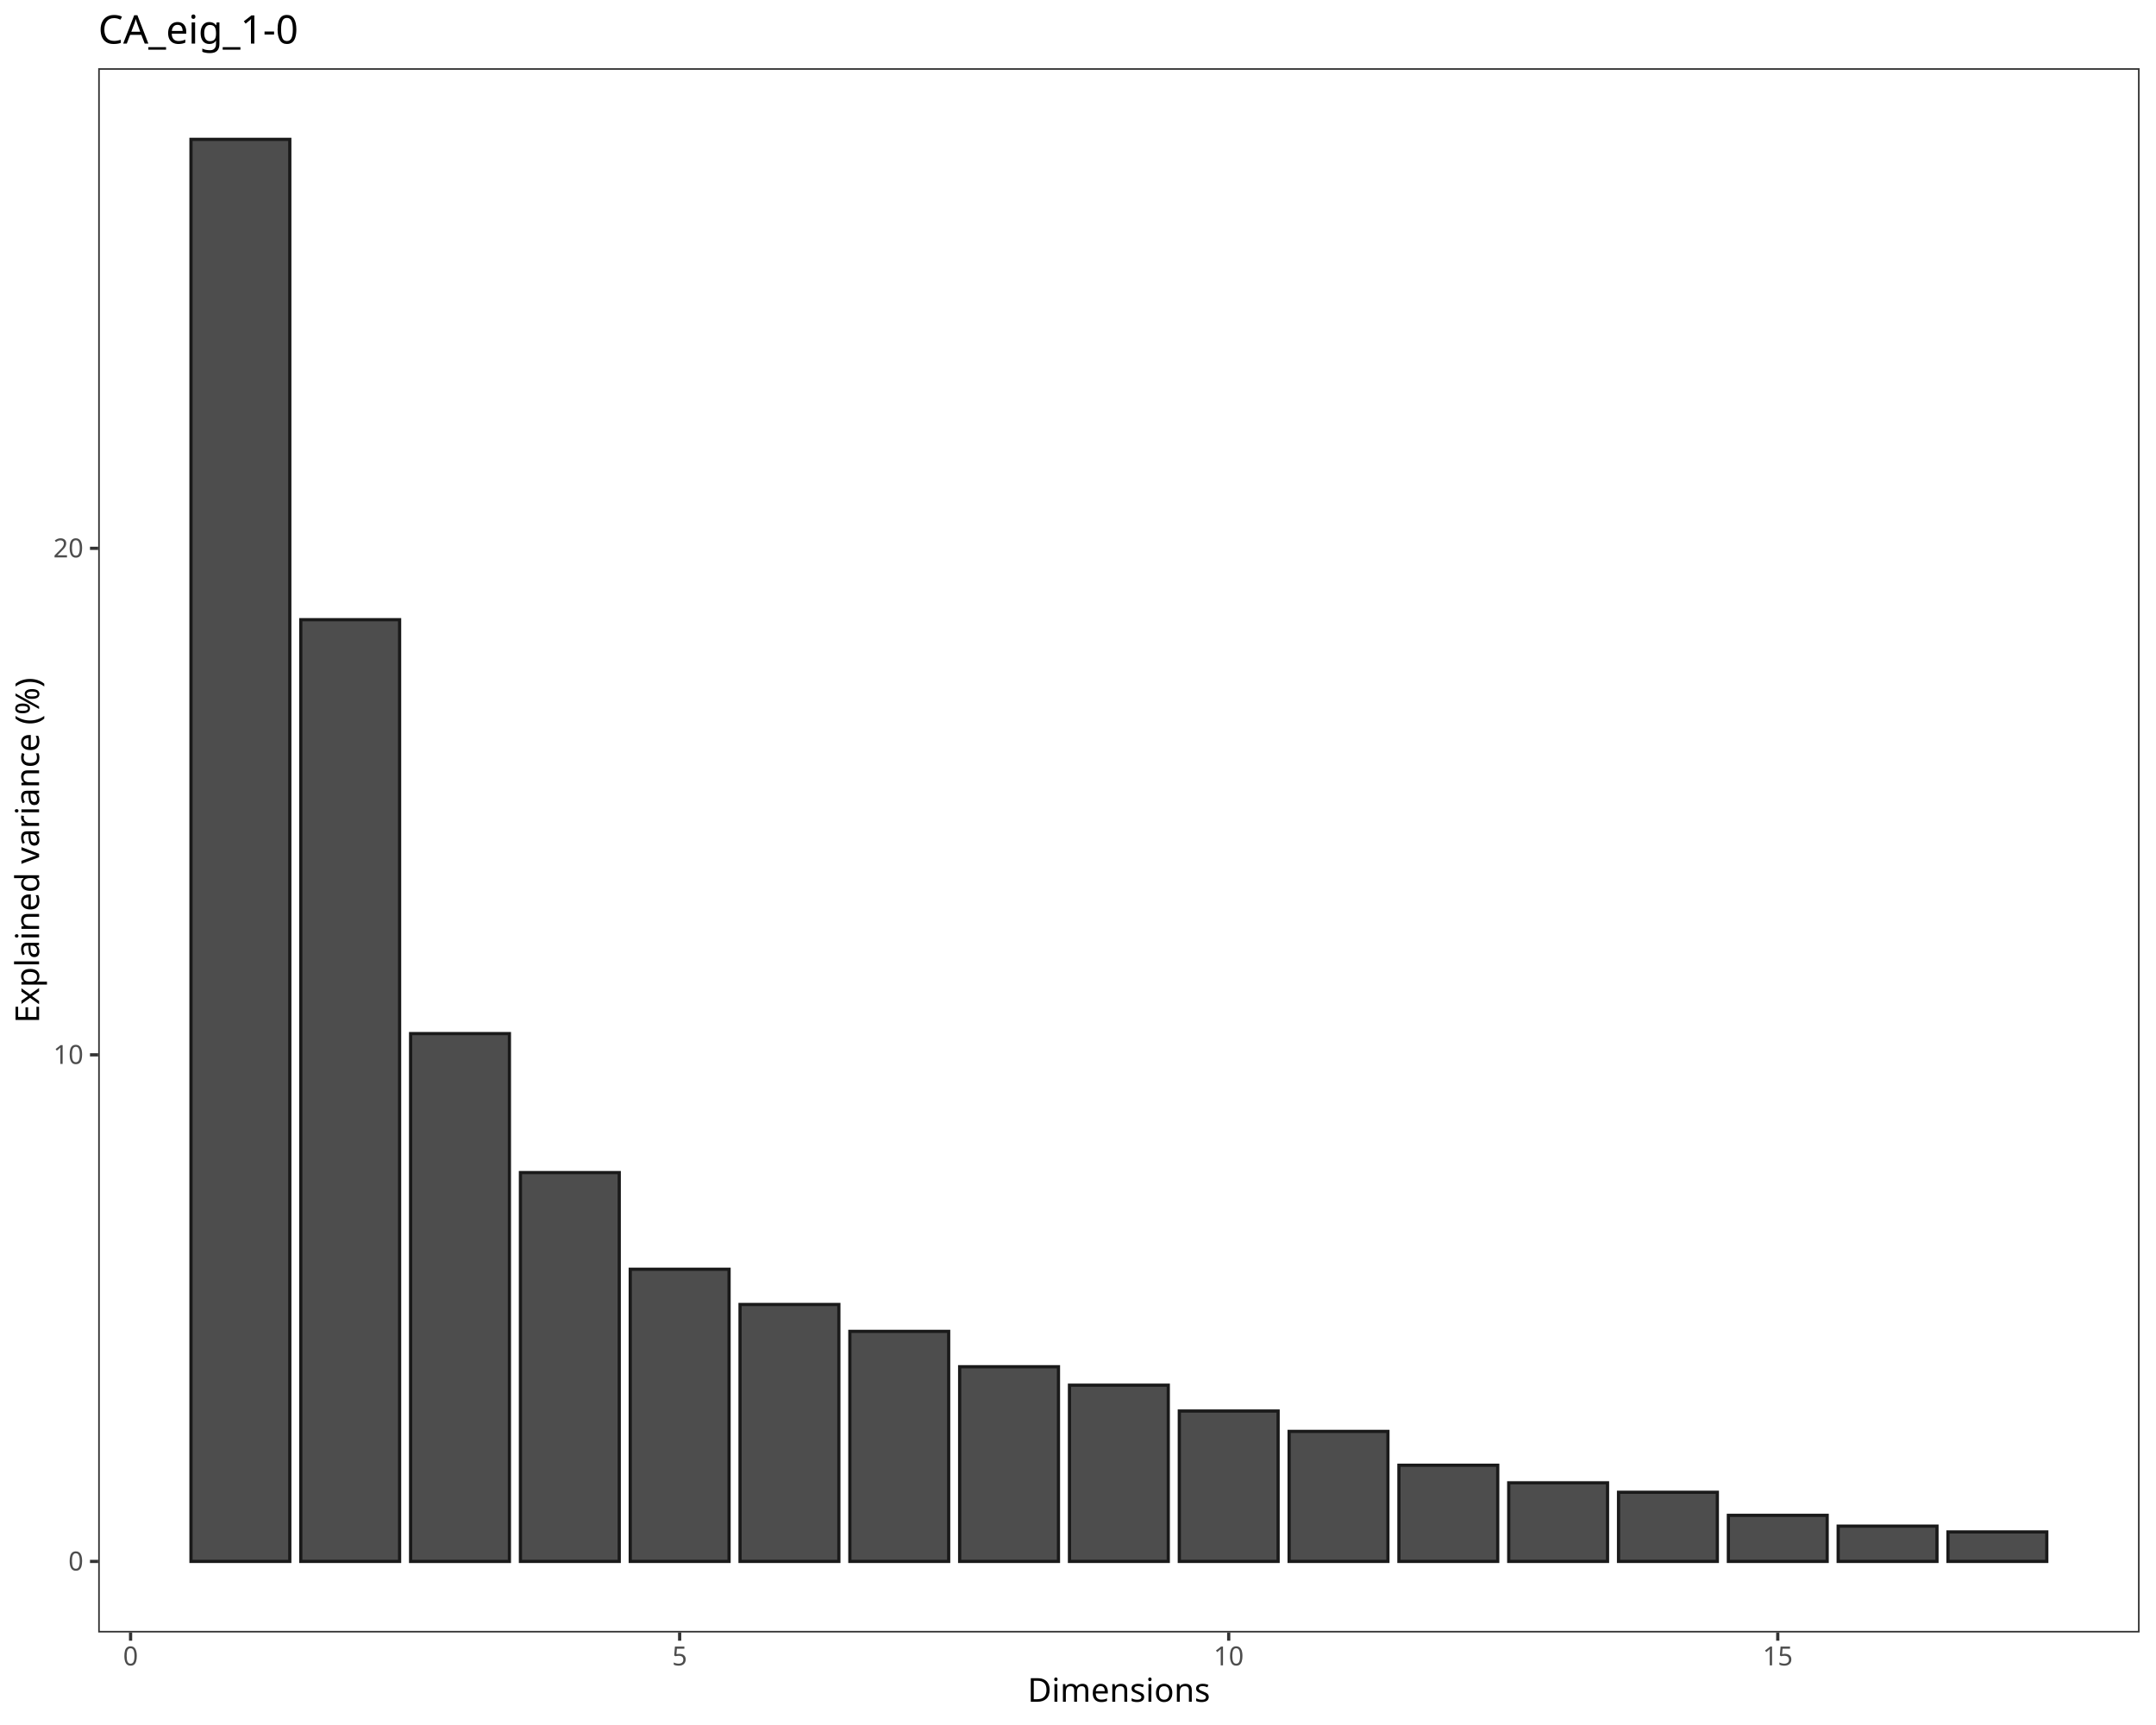
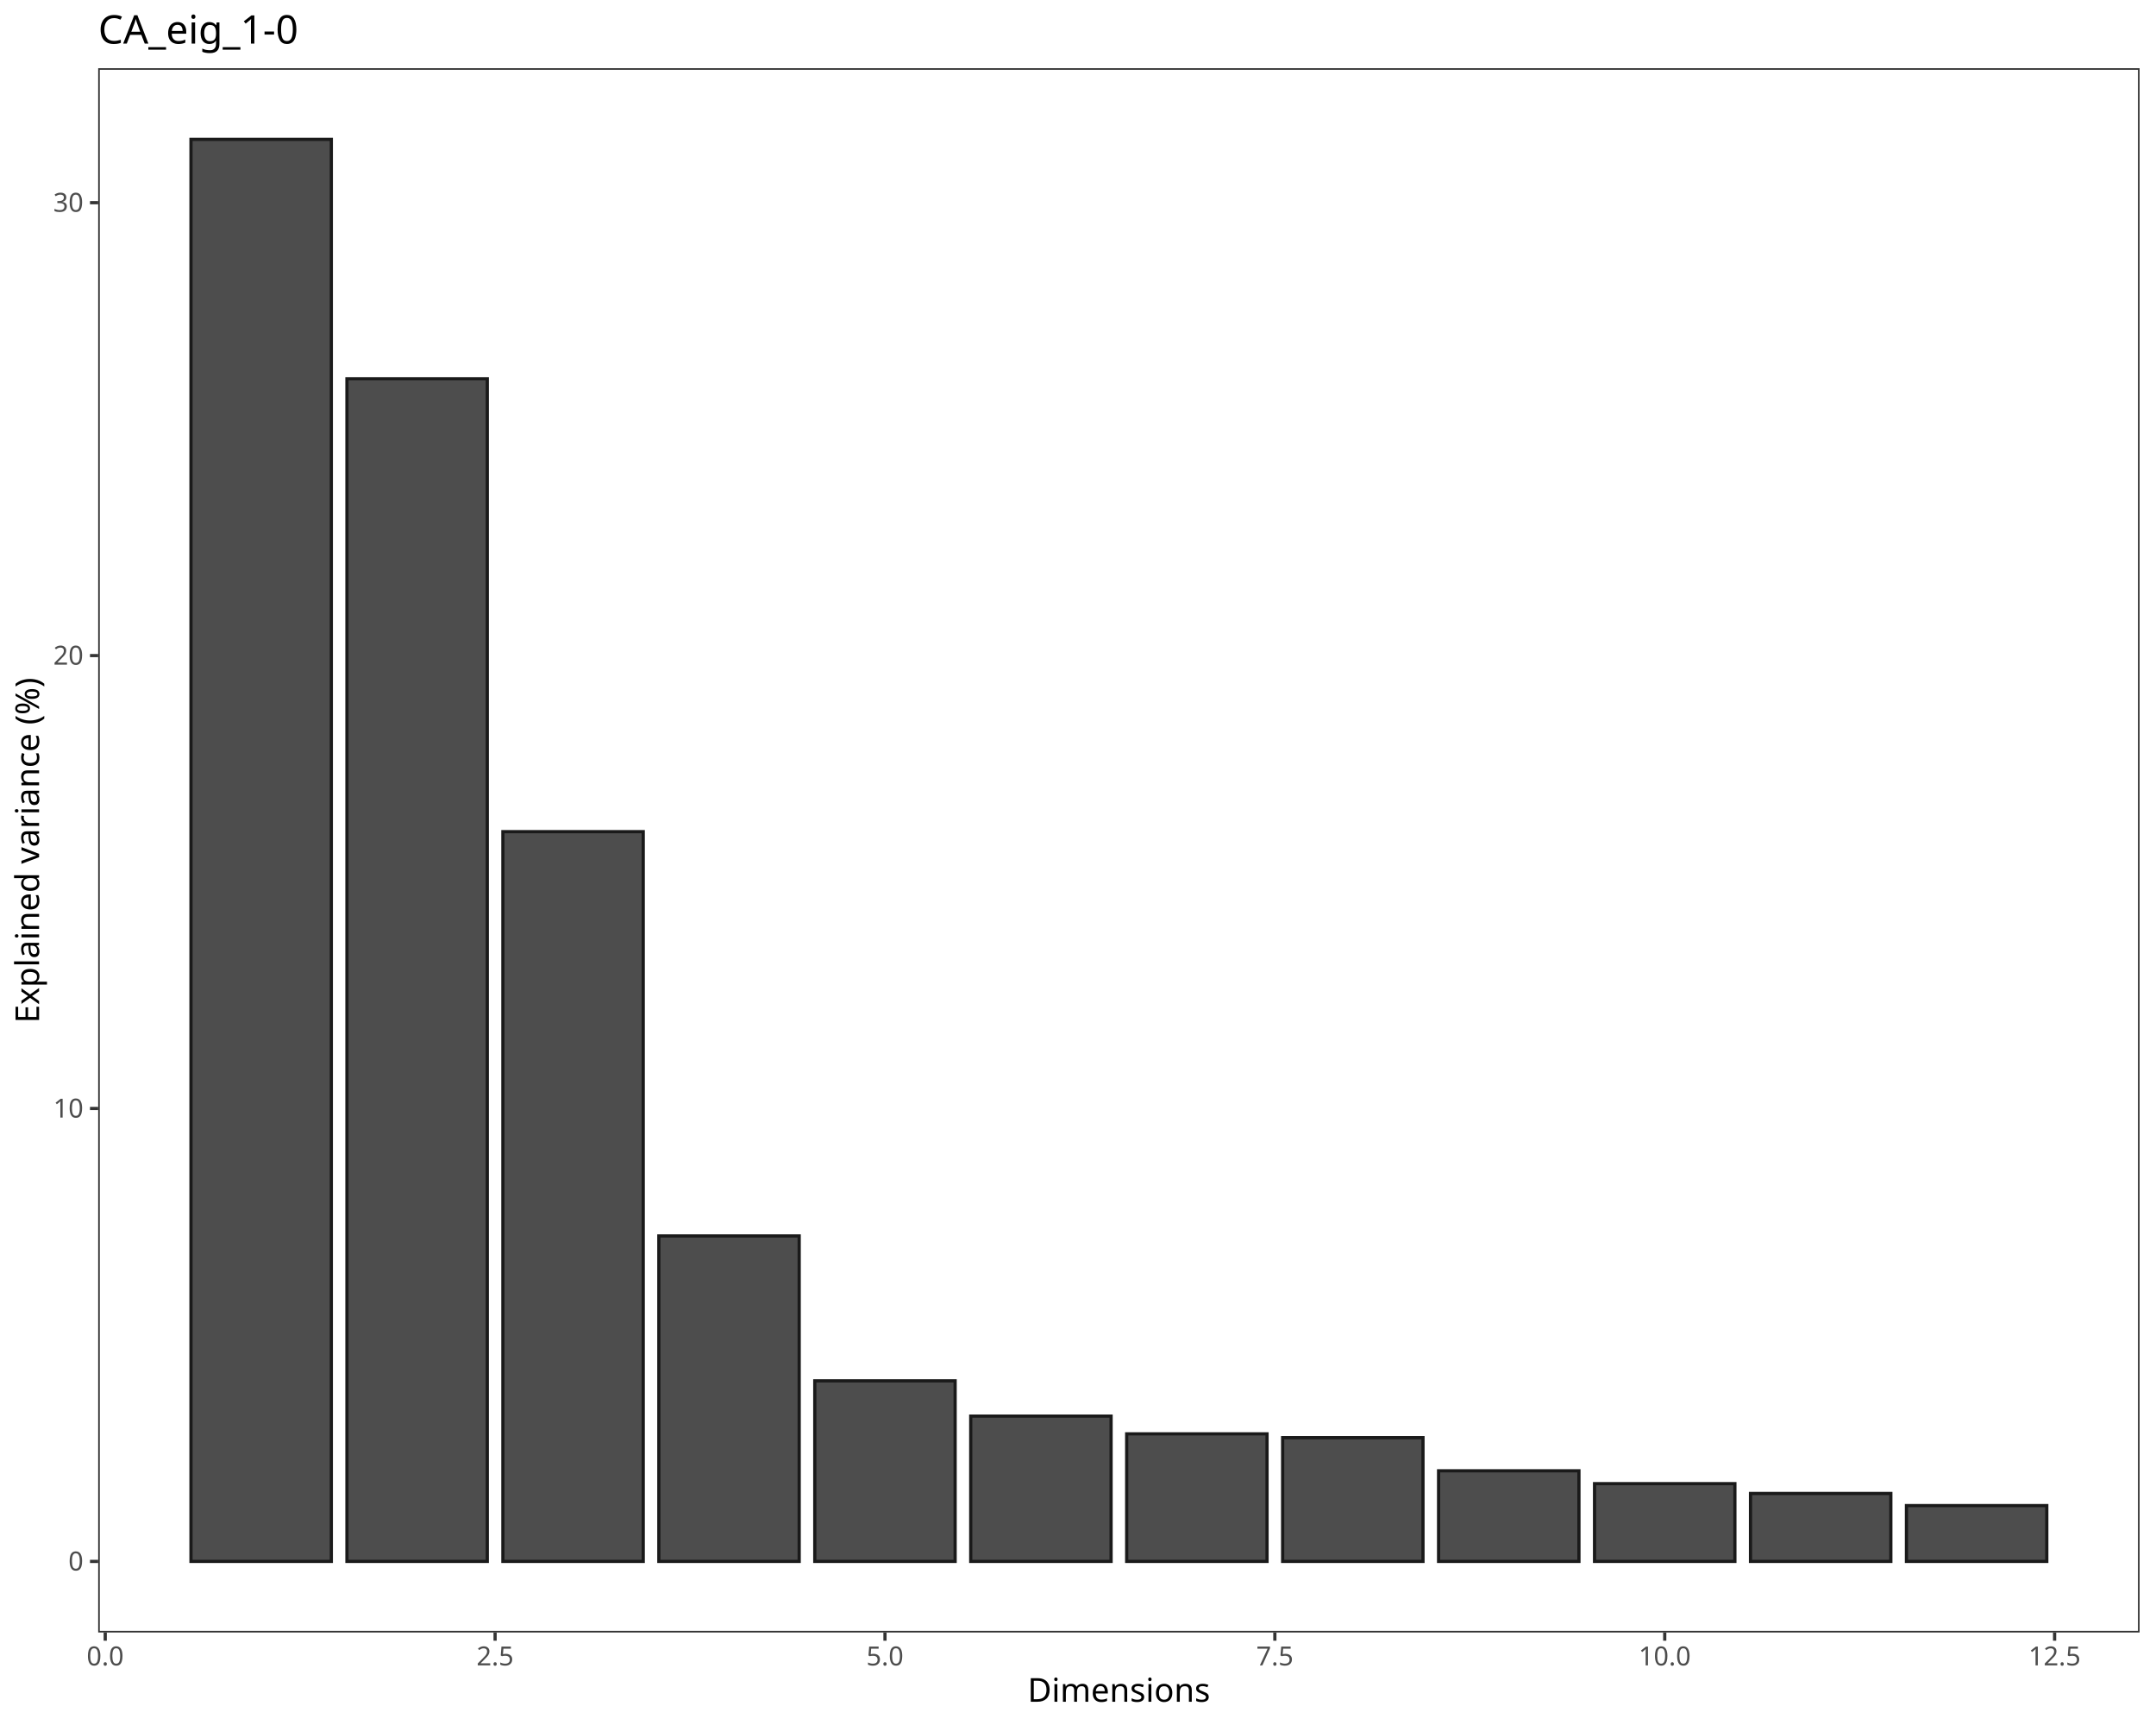
<svg xmlns="http://www.w3.org/2000/svg" class="svglite" data-engine-version="2.0" width="720.00pt" height="576.00pt" viewBox="0 0 720.00 576.00">
  <defs>
    <style type="text/css">
    .svglite line, .svglite polyline, .svglite polygon, .svglite path, .svglite rect, .svglite circle {
      fill: none;
      stroke: #000000;
      stroke-linecap: round;
      stroke-linejoin: round;
      stroke-miterlimit: 10.00;
    }
  </style>
  </defs>
  <rect width="100%" height="100%" style="stroke: none; fill: #FFFFFF;" />
  <defs>
    <clipPath id="cpMC4wMHw3MjAuMDB8MC4wMHw1NzYuMDA=">
      <rect x="0.00" y="0.00" width="720.00" height="576.00" />
    </clipPath>
  </defs>
  <g clip-path="url(#cpMC4wMHw3MjAuMDB8MC4wMHw1NzYuMDA=)">
    <rect x="0.00" y="0.00" width="720.00" height="576.00" style="stroke-width: 1.07; stroke: #FFFFFF; fill: #FFFFFF;" />
  </g>
  <defs>
    <clipPath id="cpMzIuNzl8NzE0LjUyfDIyLjc4fDU0NS4xMQ==">
      <rect x="32.79" y="22.78" width="681.73" height="522.33" />
    </clipPath>
  </defs>
  <g clip-path="url(#cpMzIuNzl8NzE0LjUyfDIyLjc4fDU0NS4xMQ==)">
    <rect x="32.79" y="22.78" width="681.73" height="522.33" style="stroke-width: 1.07; stroke: none; fill: #FFFFFF;" />
-     <rect x="63.78" y="46.53" width="33.00" height="474.84" style="stroke-width: 1.07; stroke: #1A1A1A; stroke-linecap: square; stroke-linejoin: miter; fill: #4D4D4D;" />
-     <rect x="100.45" y="206.92" width="33.00" height="314.45" style="stroke-width: 1.07; stroke: #1A1A1A; stroke-linecap: square; stroke-linejoin: miter; fill: #4D4D4D;" />
-     <rect x="137.12" y="345.13" width="33.00" height="176.25" style="stroke-width: 1.07; stroke: #1A1A1A; stroke-linecap: square; stroke-linejoin: miter; fill: #4D4D4D;" />
-     <rect x="173.80" y="391.54" width="33.00" height="129.83" style="stroke-width: 1.07; stroke: #1A1A1A; stroke-linecap: square; stroke-linejoin: miter; fill: #4D4D4D;" />
-     <rect x="210.47" y="423.81" width="33.00" height="97.56" style="stroke-width: 1.07; stroke: #1A1A1A; stroke-linecap: square; stroke-linejoin: miter; fill: #4D4D4D;" />
-     <rect x="247.14" y="435.58" width="33.00" height="85.79" style="stroke-width: 1.07; stroke: #1A1A1A; stroke-linecap: square; stroke-linejoin: miter; fill: #4D4D4D;" />
-     <rect x="283.81" y="444.56" width="33.00" height="76.81" style="stroke-width: 1.07; stroke: #1A1A1A; stroke-linecap: square; stroke-linejoin: miter; fill: #4D4D4D;" />
-     <rect x="320.48" y="456.37" width="33.00" height="65.00" style="stroke-width: 1.07; stroke: #1A1A1A; stroke-linecap: square; stroke-linejoin: miter; fill: #4D4D4D;" />
-     <rect x="357.15" y="462.53" width="33.00" height="58.84" style="stroke-width: 1.07; stroke: #1A1A1A; stroke-linecap: square; stroke-linejoin: miter; fill: #4D4D4D;" />
-     <rect x="393.83" y="471.16" width="33.00" height="50.21" style="stroke-width: 1.07; stroke: #1A1A1A; stroke-linecap: square; stroke-linejoin: miter; fill: #4D4D4D;" />
-     <rect x="430.50" y="477.96" width="33.00" height="43.41" style="stroke-width: 1.07; stroke: #1A1A1A; stroke-linecap: square; stroke-linejoin: miter; fill: #4D4D4D;" />
-     <rect x="467.17" y="489.26" width="33.00" height="32.11" style="stroke-width: 1.07; stroke: #1A1A1A; stroke-linecap: square; stroke-linejoin: miter; fill: #4D4D4D;" />
-     <rect x="503.84" y="495.13" width="33.00" height="26.24" style="stroke-width: 1.07; stroke: #1A1A1A; stroke-linecap: square; stroke-linejoin: miter; fill: #4D4D4D;" />
-     <rect x="540.51" y="498.29" width="33.00" height="23.08" style="stroke-width: 1.07; stroke: #1A1A1A; stroke-linecap: square; stroke-linejoin: miter; fill: #4D4D4D;" />
-     <rect x="577.19" y="505.99" width="33.00" height="15.38" style="stroke-width: 1.07; stroke: #1A1A1A; stroke-linecap: square; stroke-linejoin: miter; fill: #4D4D4D;" />
-     <rect x="613.86" y="509.59" width="33.00" height="11.78" style="stroke-width: 1.07; stroke: #1A1A1A; stroke-linecap: square; stroke-linejoin: miter; fill: #4D4D4D;" />
-     <rect x="650.53" y="511.53" width="33.00" height="9.84" style="stroke-width: 1.07; stroke: #1A1A1A; stroke-linecap: square; stroke-linejoin: miter; fill: #4D4D4D;" />
+     <rect x="63.78" y="46.53" width="46.87" height="474.84" style="stroke-width: 1.07; stroke: #1A1A1A; stroke-linecap: square; stroke-linejoin: miter; fill: #4D4D4D;" />
+     <rect x="115.86" y="126.47" width="46.87" height="394.90" style="stroke-width: 1.07; stroke: #1A1A1A; stroke-linecap: square; stroke-linejoin: miter; fill: #4D4D4D;" />
+     <rect x="167.94" y="277.70" width="46.87" height="243.67" style="stroke-width: 1.07; stroke: #1A1A1A; stroke-linecap: square; stroke-linejoin: miter; fill: #4D4D4D;" />
+     <rect x="220.02" y="412.70" width="46.87" height="108.67" style="stroke-width: 1.07; stroke: #1A1A1A; stroke-linecap: square; stroke-linejoin: miter; fill: #4D4D4D;" />
+     <rect x="272.10" y="461.08" width="46.87" height="60.29" style="stroke-width: 1.07; stroke: #1A1A1A; stroke-linecap: square; stroke-linejoin: miter; fill: #4D4D4D;" />
+     <rect x="324.18" y="472.86" width="46.87" height="48.51" style="stroke-width: 1.07; stroke: #1A1A1A; stroke-linecap: square; stroke-linejoin: miter; fill: #4D4D4D;" />
+     <rect x="376.26" y="478.78" width="46.87" height="42.59" style="stroke-width: 1.07; stroke: #1A1A1A; stroke-linecap: square; stroke-linejoin: miter; fill: #4D4D4D;" />
+     <rect x="428.34" y="480.06" width="46.87" height="41.31" style="stroke-width: 1.07; stroke: #1A1A1A; stroke-linecap: square; stroke-linejoin: miter; fill: #4D4D4D;" />
+     <rect x="480.42" y="491.12" width="46.87" height="30.25" style="stroke-width: 1.07; stroke: #1A1A1A; stroke-linecap: square; stroke-linejoin: miter; fill: #4D4D4D;" />
+     <rect x="532.50" y="495.41" width="46.87" height="25.96" style="stroke-width: 1.07; stroke: #1A1A1A; stroke-linecap: square; stroke-linejoin: miter; fill: #4D4D4D;" />
+     <rect x="584.58" y="498.69" width="46.87" height="22.68" style="stroke-width: 1.07; stroke: #1A1A1A; stroke-linecap: square; stroke-linejoin: miter; fill: #4D4D4D;" />
+     <rect x="636.66" y="502.74" width="46.87" height="18.63" style="stroke-width: 1.07; stroke: #1A1A1A; stroke-linecap: square; stroke-linejoin: miter; fill: #4D4D4D;" />
    <rect x="32.79" y="22.78" width="681.73" height="522.33" style="stroke-width: 1.07; stroke: #333333;" />
  </g>
  <g clip-path="url(#cpMC4wMHw3MjAuMDB8MC4wMHw1NzYuMDA=)">
    <text x="27.86" y="524.40" text-anchor="end" style="font-size: 8.80px; fill: #4D4D4D; font-family: sans;" textLength="4.89px" lengthAdjust="spacingAndGlyphs">0</text>
-     <text x="27.86" y="355.26" text-anchor="end" style="font-size: 8.80px; fill: #4D4D4D; font-family: sans;" textLength="9.79px" lengthAdjust="spacingAndGlyphs">10</text>
-     <text x="27.86" y="186.12" text-anchor="end" style="font-size: 8.80px; fill: #4D4D4D; font-family: sans;" textLength="9.79px" lengthAdjust="spacingAndGlyphs">20</text>
+     <text x="27.86" y="373.17" text-anchor="end" style="font-size: 8.80px; fill: #4D4D4D; font-family: sans;" textLength="9.79px" lengthAdjust="spacingAndGlyphs">10</text>
+     <text x="27.86" y="221.94" text-anchor="end" style="font-size: 8.80px; fill: #4D4D4D; font-family: sans;" textLength="9.79px" lengthAdjust="spacingAndGlyphs">20</text>
+     <text x="27.86" y="70.71" text-anchor="end" style="font-size: 8.80px; fill: #4D4D4D; font-family: sans;" textLength="9.79px" lengthAdjust="spacingAndGlyphs">30</text>
    <polyline points="30.05,521.37 32.79,521.37 " style="stroke-width: 1.07; stroke: #333333; stroke-linecap: butt;" />
-     <polyline points="30.05,352.23 32.79,352.23 " style="stroke-width: 1.07; stroke: #333333; stroke-linecap: butt;" />
-     <polyline points="30.05,183.09 32.79,183.09 " style="stroke-width: 1.07; stroke: #333333; stroke-linecap: butt;" />
-     <polyline points="43.61,547.85 43.61,545.11 " style="stroke-width: 1.07; stroke: #333333; stroke-linecap: butt;" />
-     <polyline points="226.97,547.85 226.97,545.11 " style="stroke-width: 1.07; stroke: #333333; stroke-linecap: butt;" />
-     <polyline points="410.33,547.85 410.33,545.11 " style="stroke-width: 1.07; stroke: #333333; stroke-linecap: butt;" />
-     <polyline points="593.69,547.85 593.69,545.11 " style="stroke-width: 1.07; stroke: #333333; stroke-linecap: butt;" />
-     <text x="43.61" y="556.10" text-anchor="middle" style="font-size: 8.80px; fill: #4D4D4D; font-family: sans;" textLength="4.89px" lengthAdjust="spacingAndGlyphs">0</text>
-     <text x="226.97" y="556.10" text-anchor="middle" style="font-size: 8.80px; fill: #4D4D4D; font-family: sans;" textLength="4.89px" lengthAdjust="spacingAndGlyphs">5</text>
-     <text x="410.33" y="556.10" text-anchor="middle" style="font-size: 8.80px; fill: #4D4D4D; font-family: sans;" textLength="9.79px" lengthAdjust="spacingAndGlyphs">10</text>
-     <text x="593.69" y="556.10" text-anchor="middle" style="font-size: 8.80px; fill: #4D4D4D; font-family: sans;" textLength="9.79px" lengthAdjust="spacingAndGlyphs">15</text>
+     <polyline points="30.05,370.14 32.79,370.14 " style="stroke-width: 1.07; stroke: #333333; stroke-linecap: butt;" />
+     <polyline points="30.05,218.91 32.79,218.91 " style="stroke-width: 1.07; stroke: #333333; stroke-linecap: butt;" />
+     <polyline points="30.05,67.68 32.79,67.68 " style="stroke-width: 1.07; stroke: #333333; stroke-linecap: butt;" />
+     <polyline points="35.14,547.85 35.14,545.11 " style="stroke-width: 1.07; stroke: #333333; stroke-linecap: butt;" />
+     <polyline points="165.34,547.85 165.34,545.11 " style="stroke-width: 1.07; stroke: #333333; stroke-linecap: butt;" />
+     <polyline points="295.54,547.85 295.54,545.11 " style="stroke-width: 1.07; stroke: #333333; stroke-linecap: butt;" />
+     <polyline points="425.74,547.85 425.74,545.11 " style="stroke-width: 1.07; stroke: #333333; stroke-linecap: butt;" />
+     <polyline points="555.94,547.85 555.94,545.11 " style="stroke-width: 1.07; stroke: #333333; stroke-linecap: butt;" />
+     <polyline points="686.14,547.85 686.14,545.11 " style="stroke-width: 1.07; stroke: #333333; stroke-linecap: butt;" />
+     <text x="35.14" y="556.10" text-anchor="middle" style="font-size: 8.80px; fill: #4D4D4D; font-family: sans;" textLength="12.23px" lengthAdjust="spacingAndGlyphs">0.0</text>
+     <text x="165.34" y="556.10" text-anchor="middle" style="font-size: 8.80px; fill: #4D4D4D; font-family: sans;" textLength="12.23px" lengthAdjust="spacingAndGlyphs">2.5</text>
+     <text x="295.54" y="556.10" text-anchor="middle" style="font-size: 8.80px; fill: #4D4D4D; font-family: sans;" textLength="12.23px" lengthAdjust="spacingAndGlyphs">5.0</text>
+     <text x="425.74" y="556.10" text-anchor="middle" style="font-size: 8.80px; fill: #4D4D4D; font-family: sans;" textLength="12.23px" lengthAdjust="spacingAndGlyphs">7.5</text>
+     <text x="555.94" y="556.10" text-anchor="middle" style="font-size: 8.80px; fill: #4D4D4D; font-family: sans;" textLength="17.13px" lengthAdjust="spacingAndGlyphs">10.0</text>
+     <text x="686.14" y="556.10" text-anchor="middle" style="font-size: 8.80px; fill: #4D4D4D; font-family: sans;" textLength="17.13px" lengthAdjust="spacingAndGlyphs">12.5</text>
    <text x="373.66" y="568.24" text-anchor="middle" style="font-size: 11.00px; font-family: sans;" textLength="57.48px" lengthAdjust="spacingAndGlyphs">Dimensions</text>
    <text transform="translate(13.05,283.95) rotate(-90)" text-anchor="middle" style="font-size: 11.00px; font-family: sans;" textLength="113.12px" lengthAdjust="spacingAndGlyphs">Explained variance (%)</text>
    <text x="32.79" y="14.56" style="font-size: 13.20px; font-family: sans;" textLength="69.72px" lengthAdjust="spacingAndGlyphs">CA_eig_1-0</text>
  </g>
</svg>
